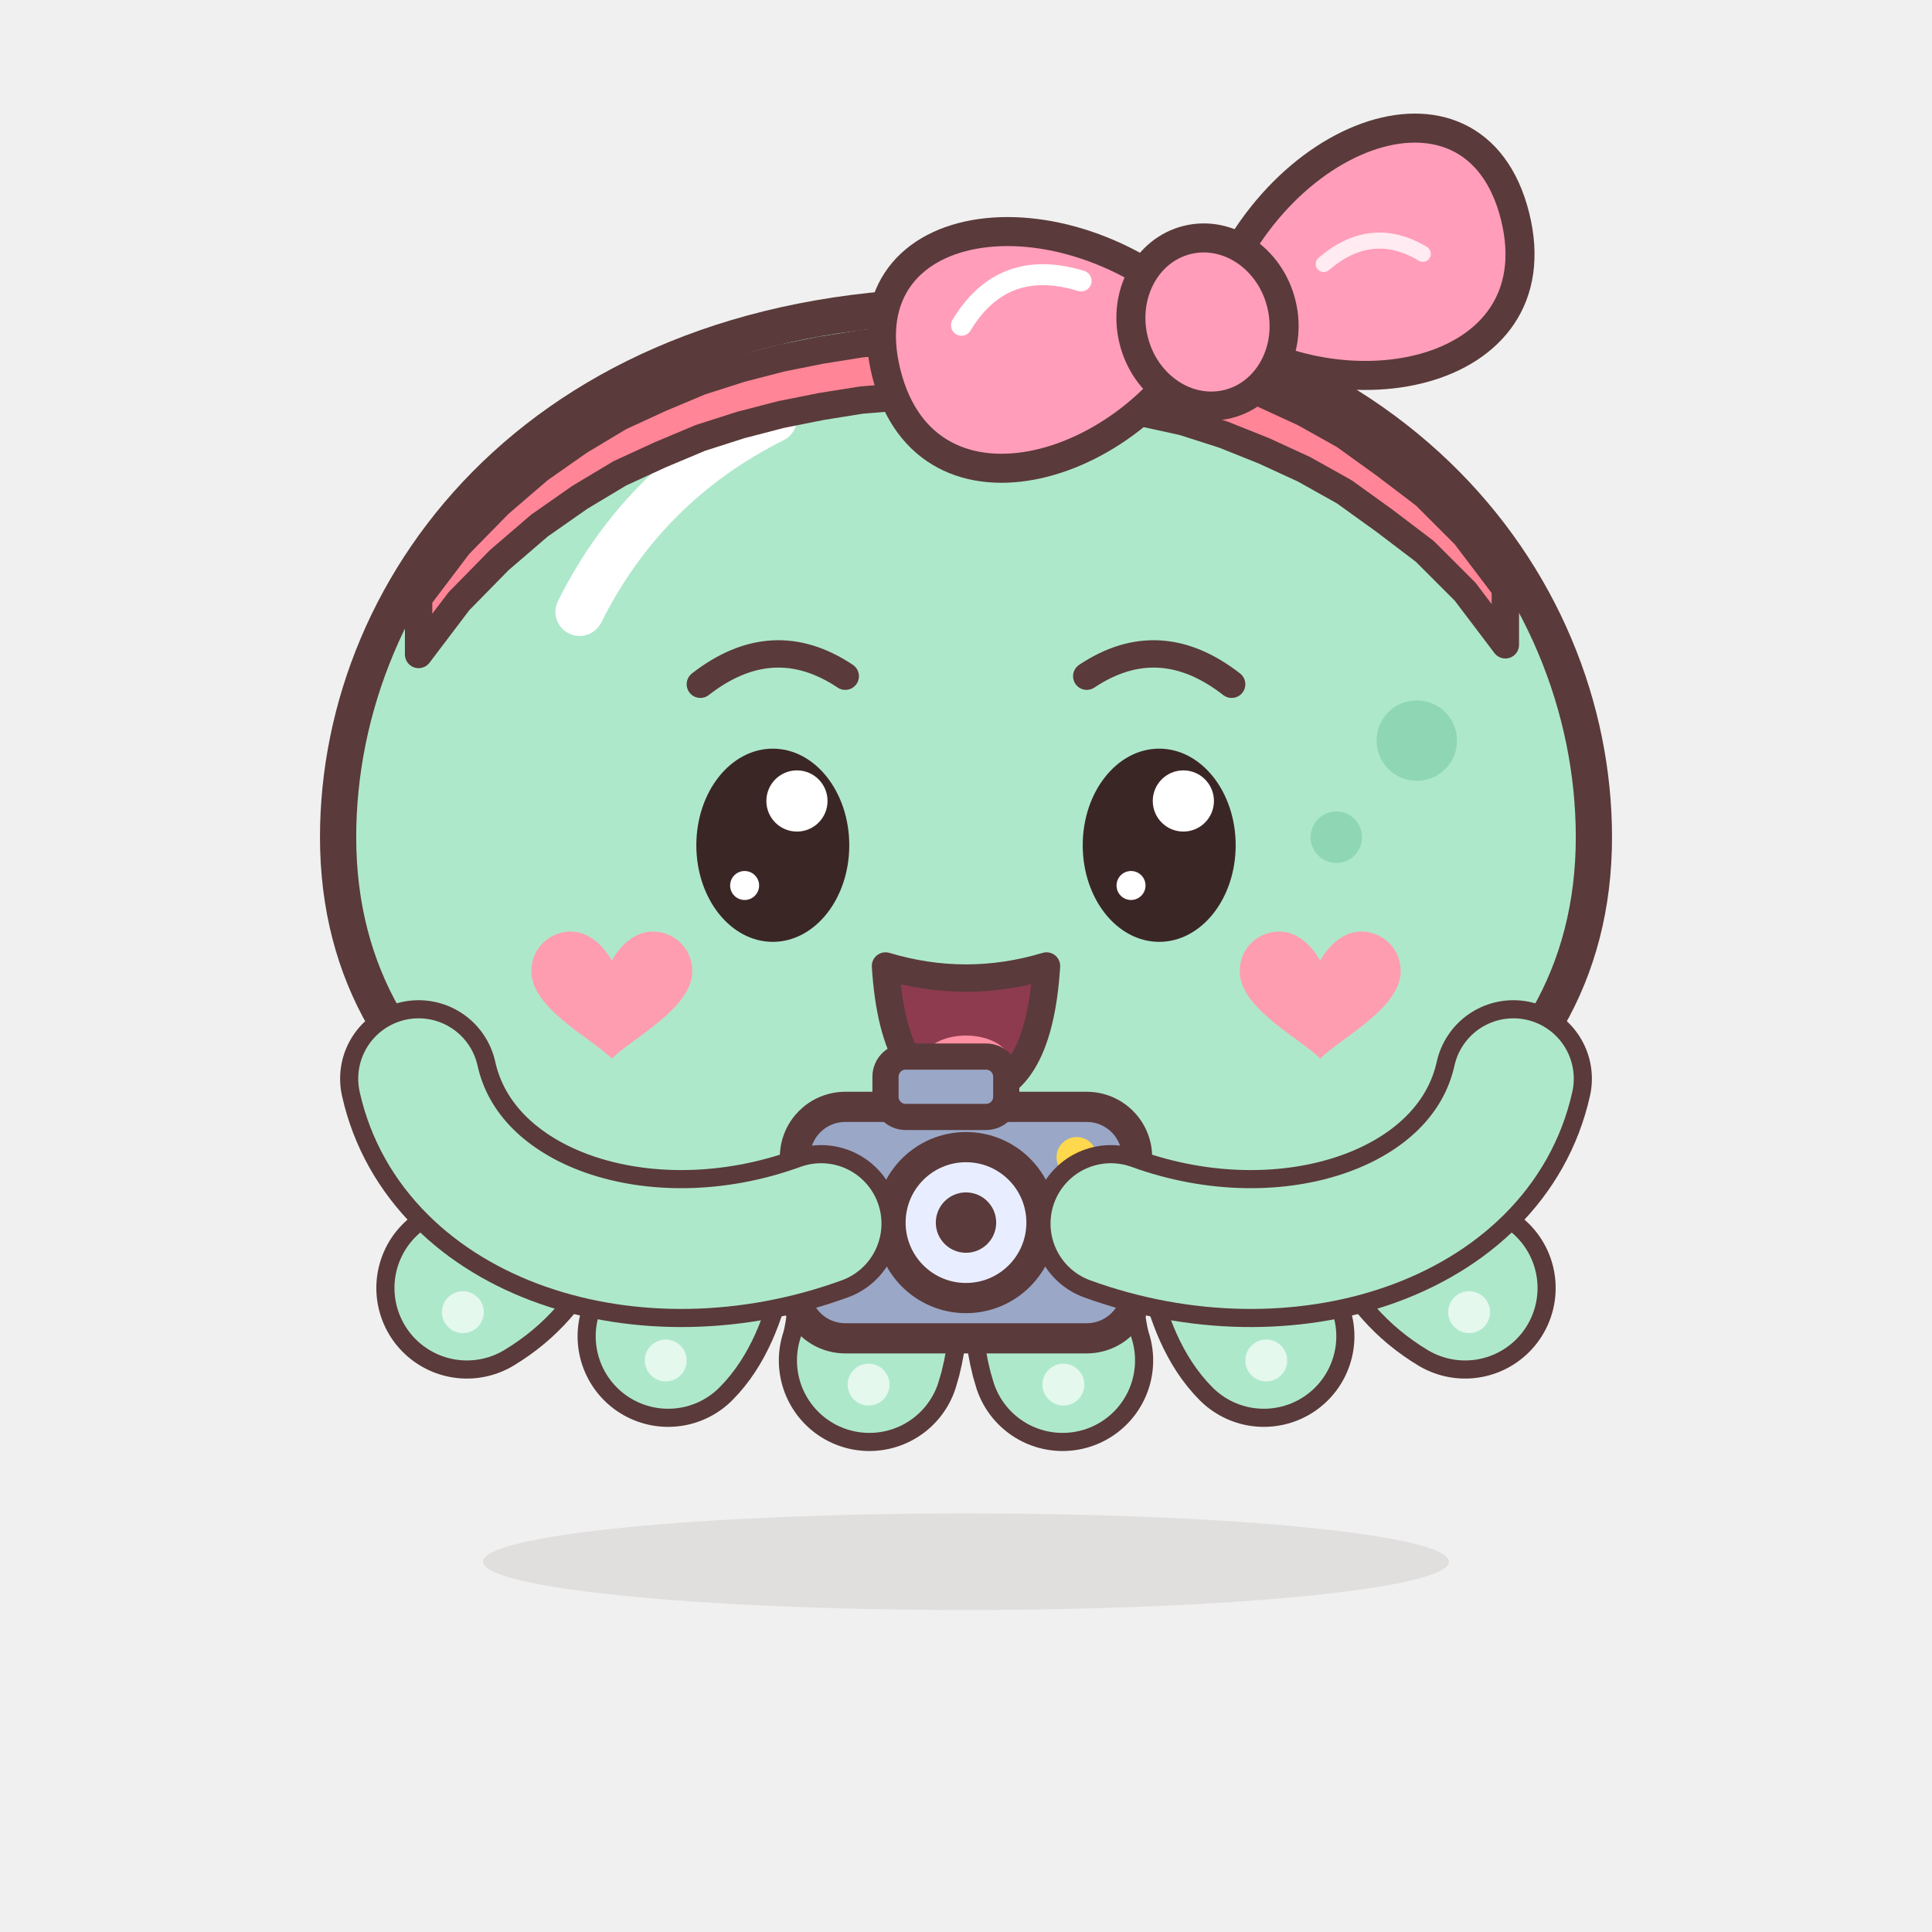
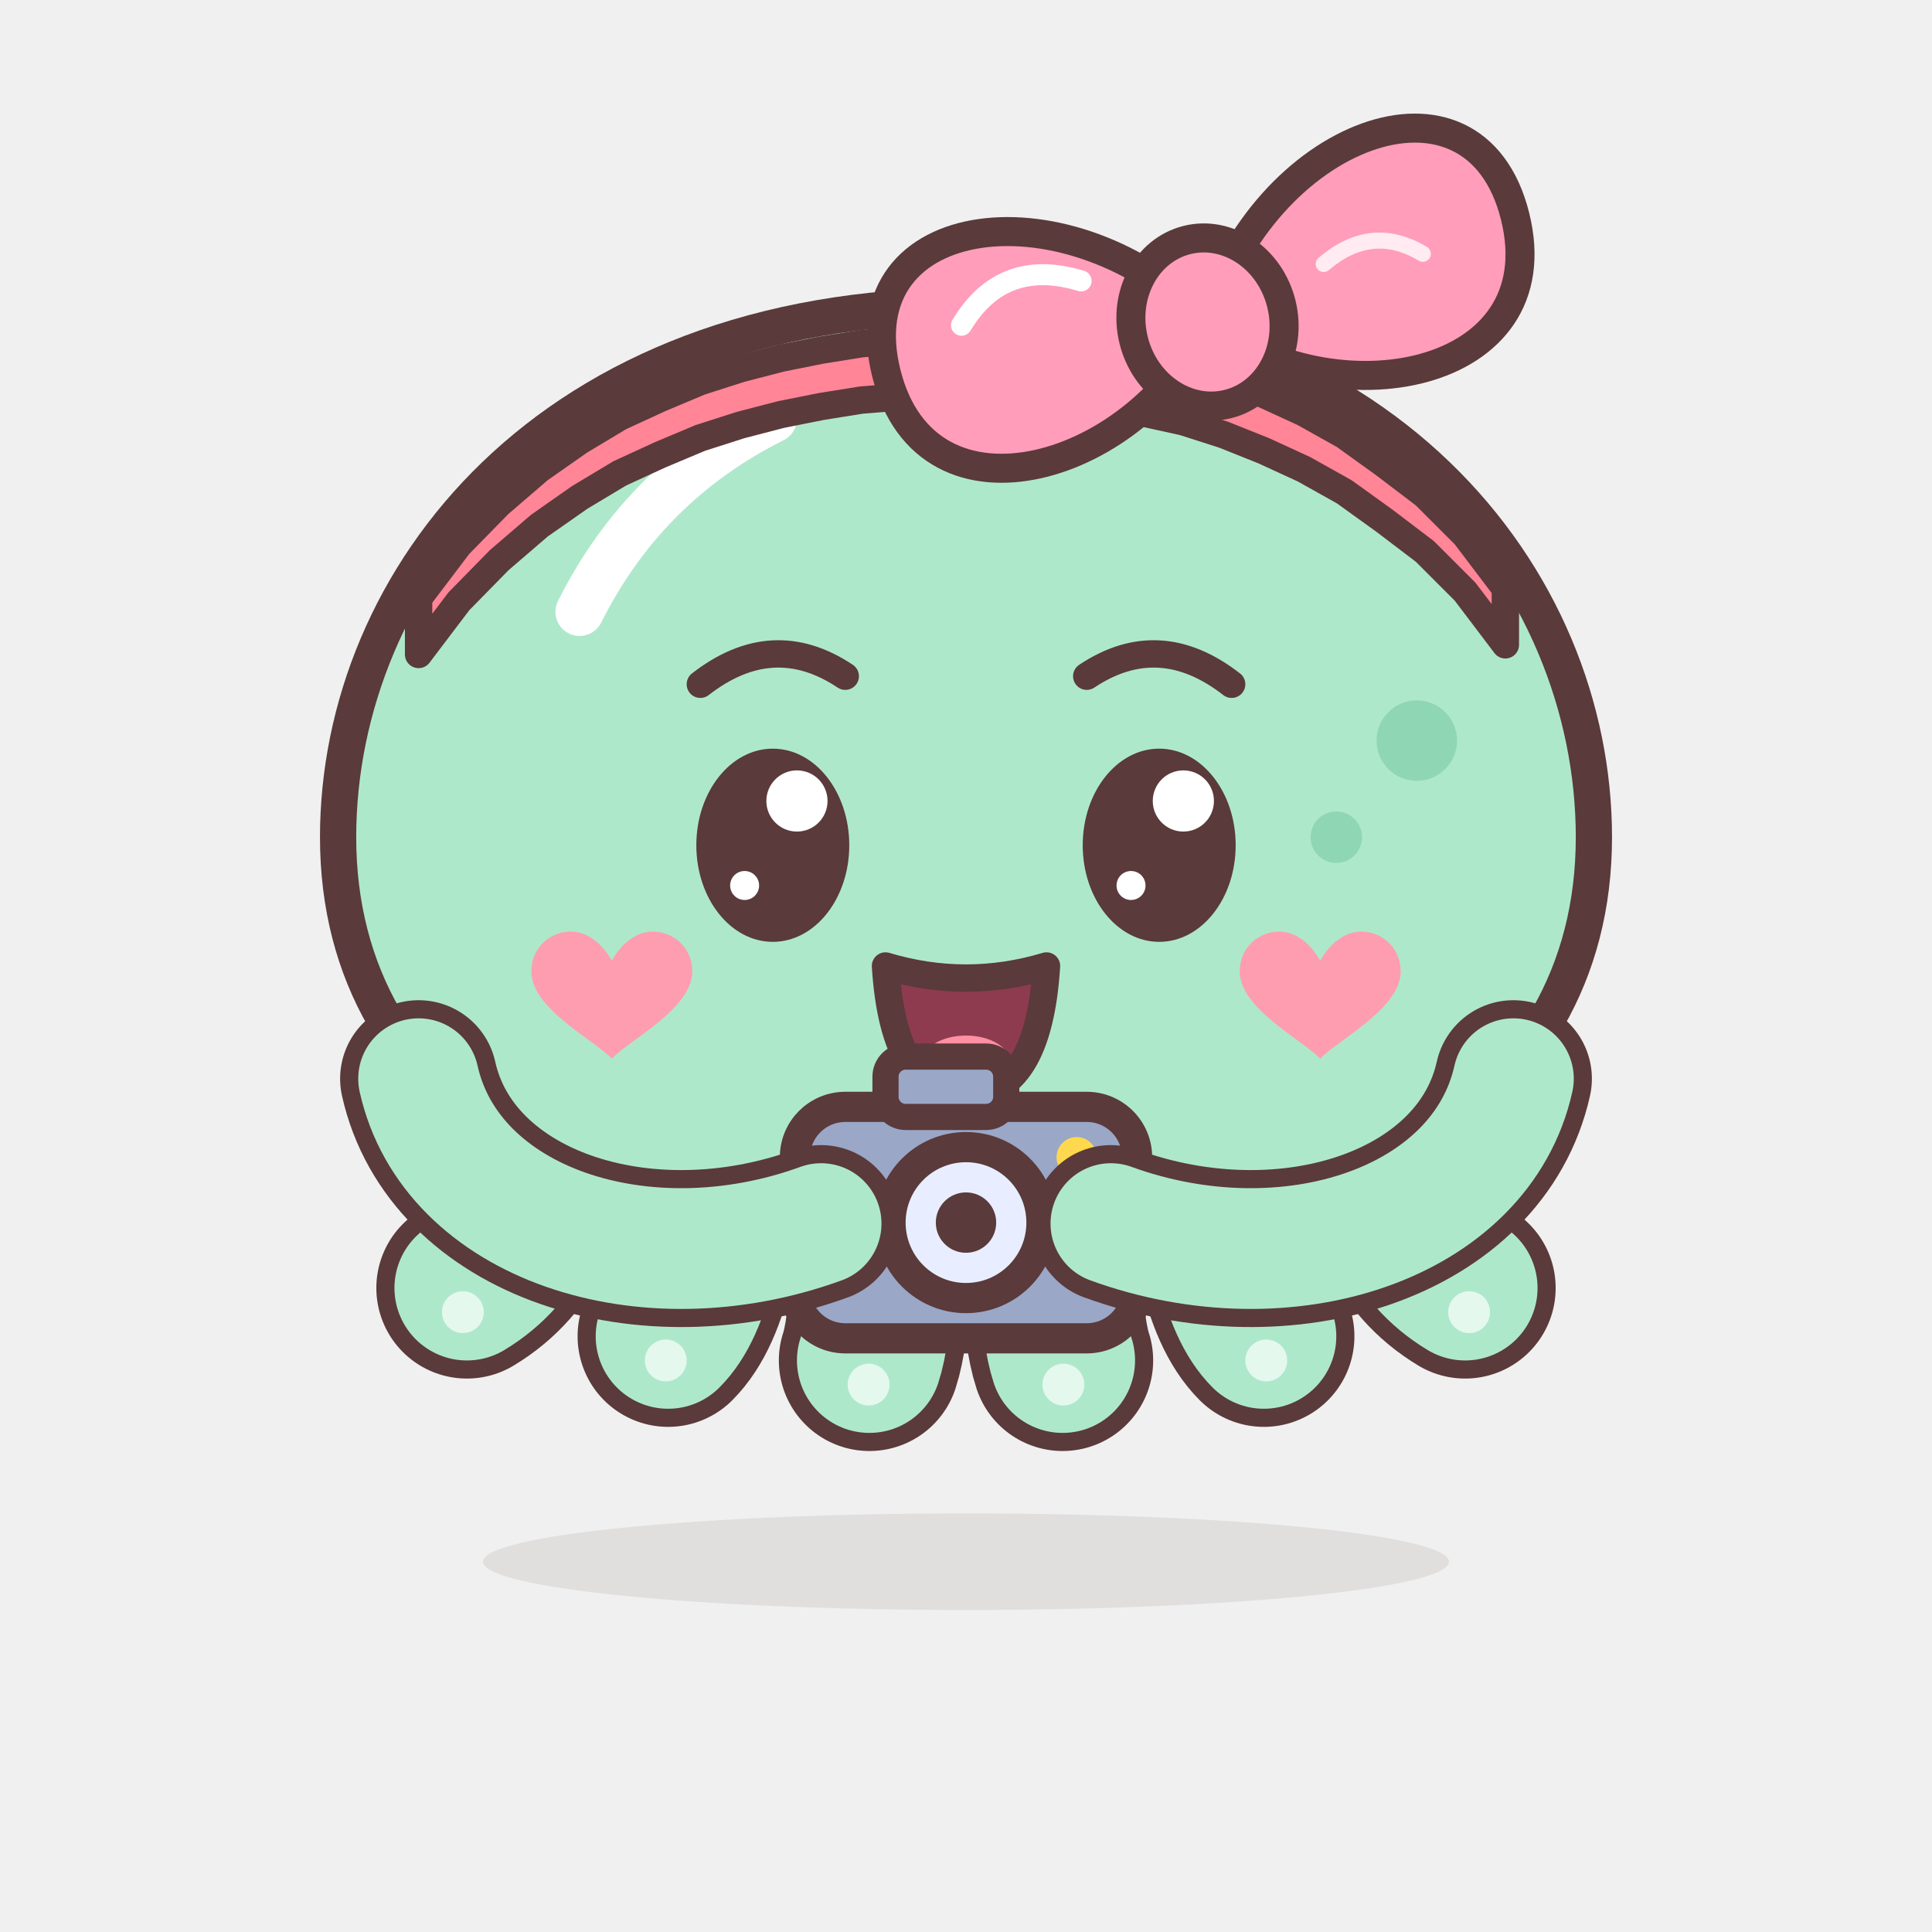
<svg xmlns="http://www.w3.org/2000/svg" viewBox="0 0 240 240" width="240" height="240">
  <ellipse cx="120" cy="194" rx="60" ry="6" fill="#5A3A3A" opacity="0.10" />
  <g fill="none" stroke-linecap="round" stroke-linejoin="round">
    <g stroke="#5A3A3A" stroke-width="22.5">
      <path d="M68 138 Q 68 154, 58 160" />
      <path d="M89 138 Q 89 160, 83 166" />
      <path d="M110 138 Q 110 163, 108 169" />
      <path d="M130 138 Q 130 163, 132 169" />
      <path d="M151 138 Q 151 160, 157 166" />
      <path d="M172 138 Q 172 154, 182 160" />
    </g>
    <g stroke="#AEE8CB" stroke-width="18">
      <path d="M68 138 Q 68 154, 58 160" />
      <path d="M89 138 Q 89 160, 83 166" />
      <path d="M110 138 Q 110 163, 108 169" />
      <path d="M130 138 Q 130 163, 132 169" />
      <path d="M151 138 Q 151 160, 157 166" />
      <path d="M172 138 Q 172 154, 182 160" />
    </g>
  </g>
  <g fill="none" stroke-linecap="round" stroke-linejoin="round">
    <g stroke="#5A3A3A" stroke-width="19.5" />
    <g stroke="#AEE8CB" stroke-width="15" />
  </g>
  <g fill="#E4F8EE">
    <circle cx="57.5" cy="163" r="2.6" />
    <circle cx="82.7" cy="169" r="2.6" />
    <circle cx="107.9" cy="172" r="2.6" />
    <circle cx="132.1" cy="172" r="2.6" />
    <circle cx="157.3" cy="169" r="2.6" />
    <circle cx="182.5" cy="163" r="2.6" />
  </g>
  <path d="M120 38 C 172 38, 198 72, 198 104 C 198 138, 166 156, 120 156 C 74 156, 42 138, 42 104 C 42 72, 68 38, 120 38 Z" fill="#AEE8CB" stroke="#5A3A3A" stroke-width="4.5" />
  <g fill="#8FD7B4">
    <circle cx="176" cy="92" r="5" />
    <circle cx="166" cy="104" r="3.2" />
  </g>
  <path d="M72 76 Q 80 60, 96 52" fill="none" stroke="#FFFFFF" stroke-width="6" stroke-linecap="round" />
  <path d="M52 74.3 L 57 67.7 L 62 62.6 L 67 58.3 L 72 54.8 L 77 51.8 L 82 49.5 L 87 47.4 L 92 45.8 L 97 44.5 L 102 43.5 L 107 42.7 L 112 42.3 L 117 42.0 L 122 42.0 L 127 42.2 L 132 42.6 L 137 43.3 L 142 44.3 L 147 45.4 L 152 47.0 L 157 49.0 L 162 51.3 L 167 54.1 L 172 57.7 L 177 61.5 L 182 66.5 L 187 73.1 L 187 80.1 L 182 73.5 L 177 68.5 L 172 64.7 L 167 61.1 L 162 58.3 L 157 56.0 L 152 54.0 L 147 52.4 L 142 51.3 L 137 50.3 L 132 49.6 L 127 49.2 L 122 49.0 L 117 49.0 L 112 49.3 L 107 49.7 L 102 50.5 L 97 51.5 L 92 52.8 L 87 54.4 L 82 56.5 L 77 58.8 L 72 61.8 L 67 65.3 L 62 69.6 L 57 74.7 L 52 81.3 Z" fill="#FF8597" stroke="#5A3A3A" stroke-width="3.4" stroke-linejoin="round" />
  <g transform="translate(150 40) rotate(-14) scale(1.75)" stroke="#5A3A3A" stroke-width="2.06" stroke-linejoin="round">
    <path d="M0 0 C -7 -12, -23 -14, -23 -2 C -23 10, -7 9, 0 0 Z" fill="#FF9DBA" />
    <path d="M0 0 C -7 -12, -23 -14, -23 -2 C -23 10, -7 9, 0 0 Z" fill="#FF9DBA" transform="scale(-1 1)" />
    <path d="M-17 -4 Q -13 -8, -8 -5" fill="none" stroke="#FFFFFF" stroke-width="1.49" stroke-linecap="round" />
    <path d="M9 -2 Q 13 -4, 16 -1" fill="none" stroke="#FFFFFF" stroke-width="1.14" stroke-linecap="round" opacity="0.8" />
    <ellipse cx="0" cy="0" rx="5.4" ry="6" fill="#FF9DBA" />
  </g>
  <path transform="translate(76 124) scale(0.833)" d="M0 9 C -3 6, -12 1.5, -12 -4 C -12 -8.5, -7.5 -11, -4 -9.5 C -2 -8.6, -0.8 -7, 0 -5.6 C 0.8 -7, 2 -8.6, 4 -9.5 C 7.5 -11, 12 -8.5, 12 -4 C 12 1.5, 3 6, 0 9 Z" fill="#FF9DB0" />
  <path transform="translate(164 124) scale(0.833)" d="M0 9 C -3 6, -12 1.5, -12 -4 C -12 -8.5, -7.5 -11, -4 -9.5 C -2 -8.6, -0.8 -7, 0 -5.6 C 0.8 -7, 2 -8.6, 4 -9.5 C 7.5 -11, 12 -8.5, 12 -4 C 12 1.5, 3 6, 0 9 Z" fill="#FF9DB0" />
  <path d="M87 85 Q 96 78, 105 84" fill="none" stroke="#5A3A3A" stroke-width="3.4" stroke-linecap="round" stroke-linejoin="round" />
  <path d="M135 84 Q 144 78, 153 85" fill="none" stroke="#5A3A3A" stroke-width="3.4" stroke-linecap="round" stroke-linejoin="round" />
-   <ellipse cx="96" cy="105" rx="9.5" ry="12.0" fill="#3B2626" />
+   <ellipse cx="96" cy="105" rx="9.5" ry="12.0" fill="#5A3A3A" />
  <circle cx="99.0" cy="99.5" r="3.8" fill="#FFFFFF" />
  <circle cx="92.5" cy="110.0" r="1.8" fill="#FFFFFF" />
-   <ellipse cx="144" cy="105" rx="9.5" ry="12.0" fill="#3B2626" />
+   <ellipse cx="144" cy="105" rx="9.5" ry="12.0" fill="#5A3A3A" />
  <circle cx="147.0" cy="99.5" r="3.8" fill="#FFFFFF" />
  <circle cx="140.5" cy="110.0" r="1.8" fill="#FFFFFF" />
  <path d="M110 120 Q 120 123, 130 120 Q 129 136, 120 136 Q 111 136, 110 120 Z" fill="#8E3B4F" stroke="#5A3A3A" stroke-width="3.4" stroke-linejoin="round" />
  <ellipse cx="120" cy="132" rx="5.5" ry="3.36" fill="#FF8FA3" />
  <g transform="translate(120 150) scale(1.25) translate(-120 -150)">
    <rect x="103" y="140" width="34" height="23" rx="5" fill="#9AA7C7" stroke="#5A3A3A" stroke-width="3" />
    <rect x="112" y="135" width="12" height="6" rx="2" fill="#9AA7C7" stroke="#5A3A3A" stroke-width="2.6" />
    <circle cx="120" cy="151.5" r="7.5" fill="#E8EEFF" stroke="#5A3A3A" stroke-width="3" />
    <circle cx="120" cy="151.5" r="3" fill="#5A3A3A" />
    <circle cx="131" cy="145" r="2" fill="#FFD84D" />
  </g>
  <g fill="none" stroke-linecap="round" stroke-linejoin="round">
    <g stroke="#5A3A3A" stroke-width="19.5">
      <path d="M52 134 C 56 152, 80 160, 102 152" />
      <path d="M188 134 C 184 152, 160 160, 138 152" />
    </g>
    <g stroke="#AEE8CB" stroke-width="15">
      <path d="M52 134 C 56 152, 80 160, 102 152" />
      <path d="M188 134 C 184 152, 160 160, 138 152" />
    </g>
  </g>
</svg>
